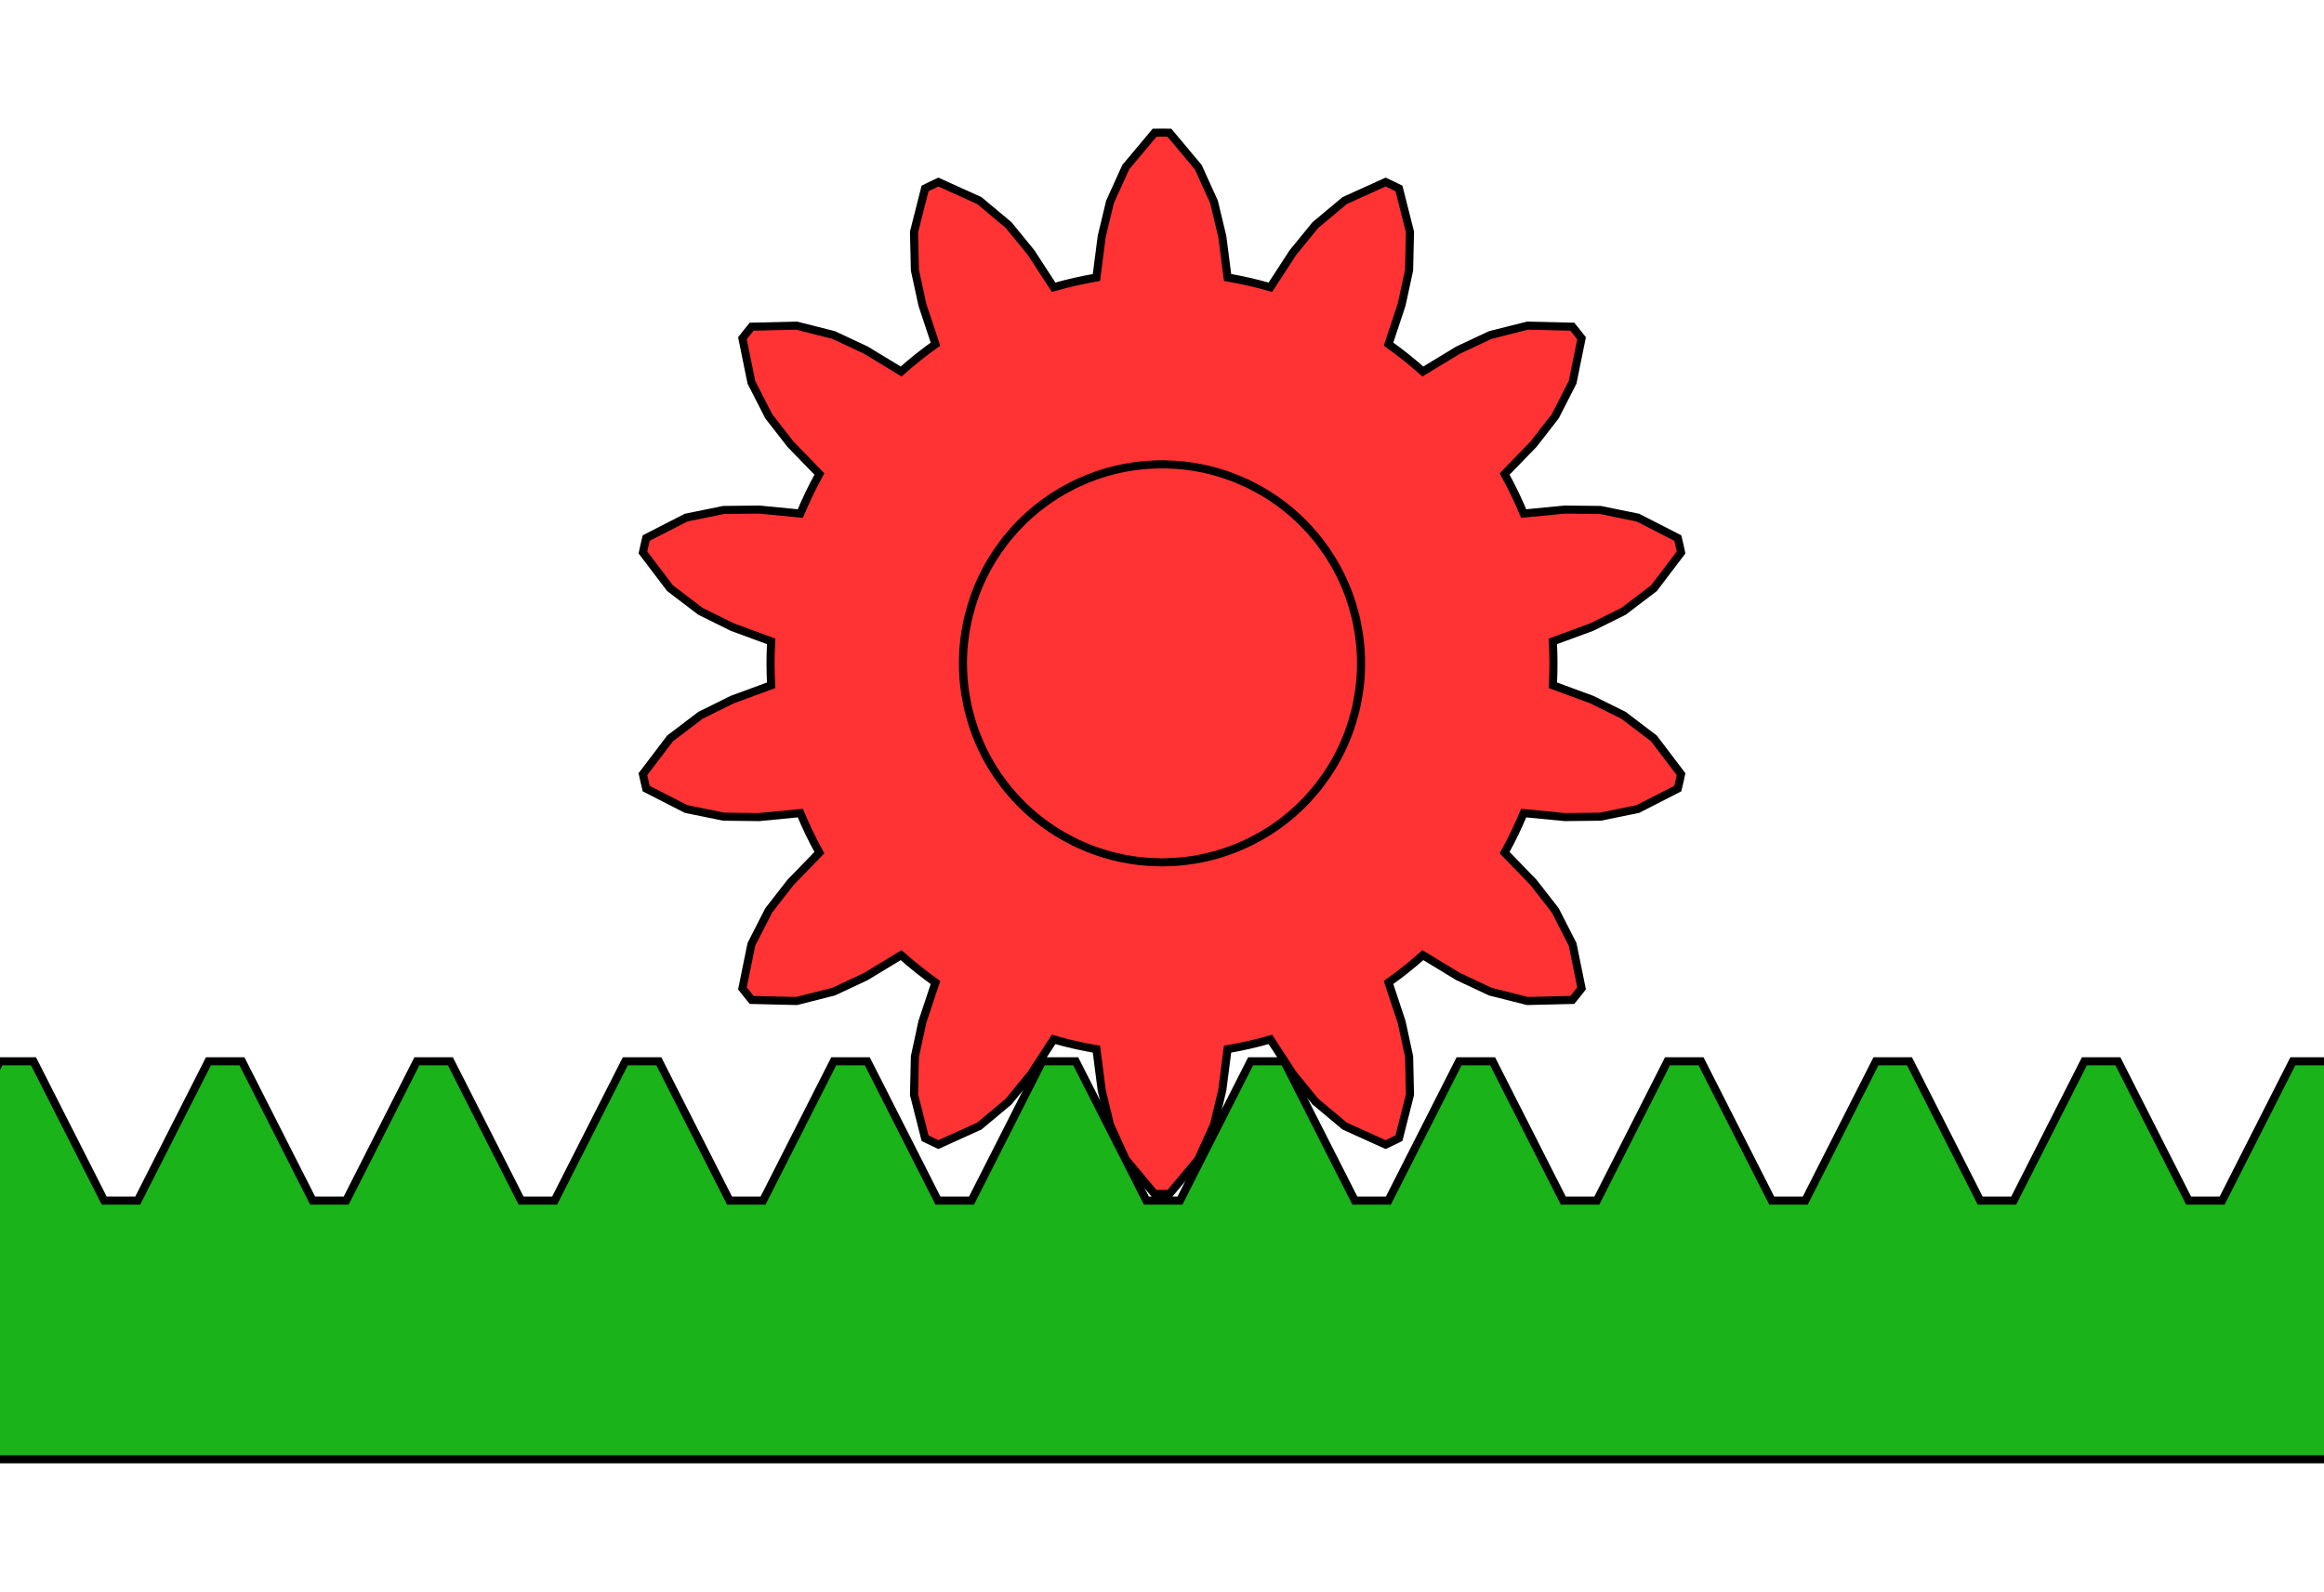
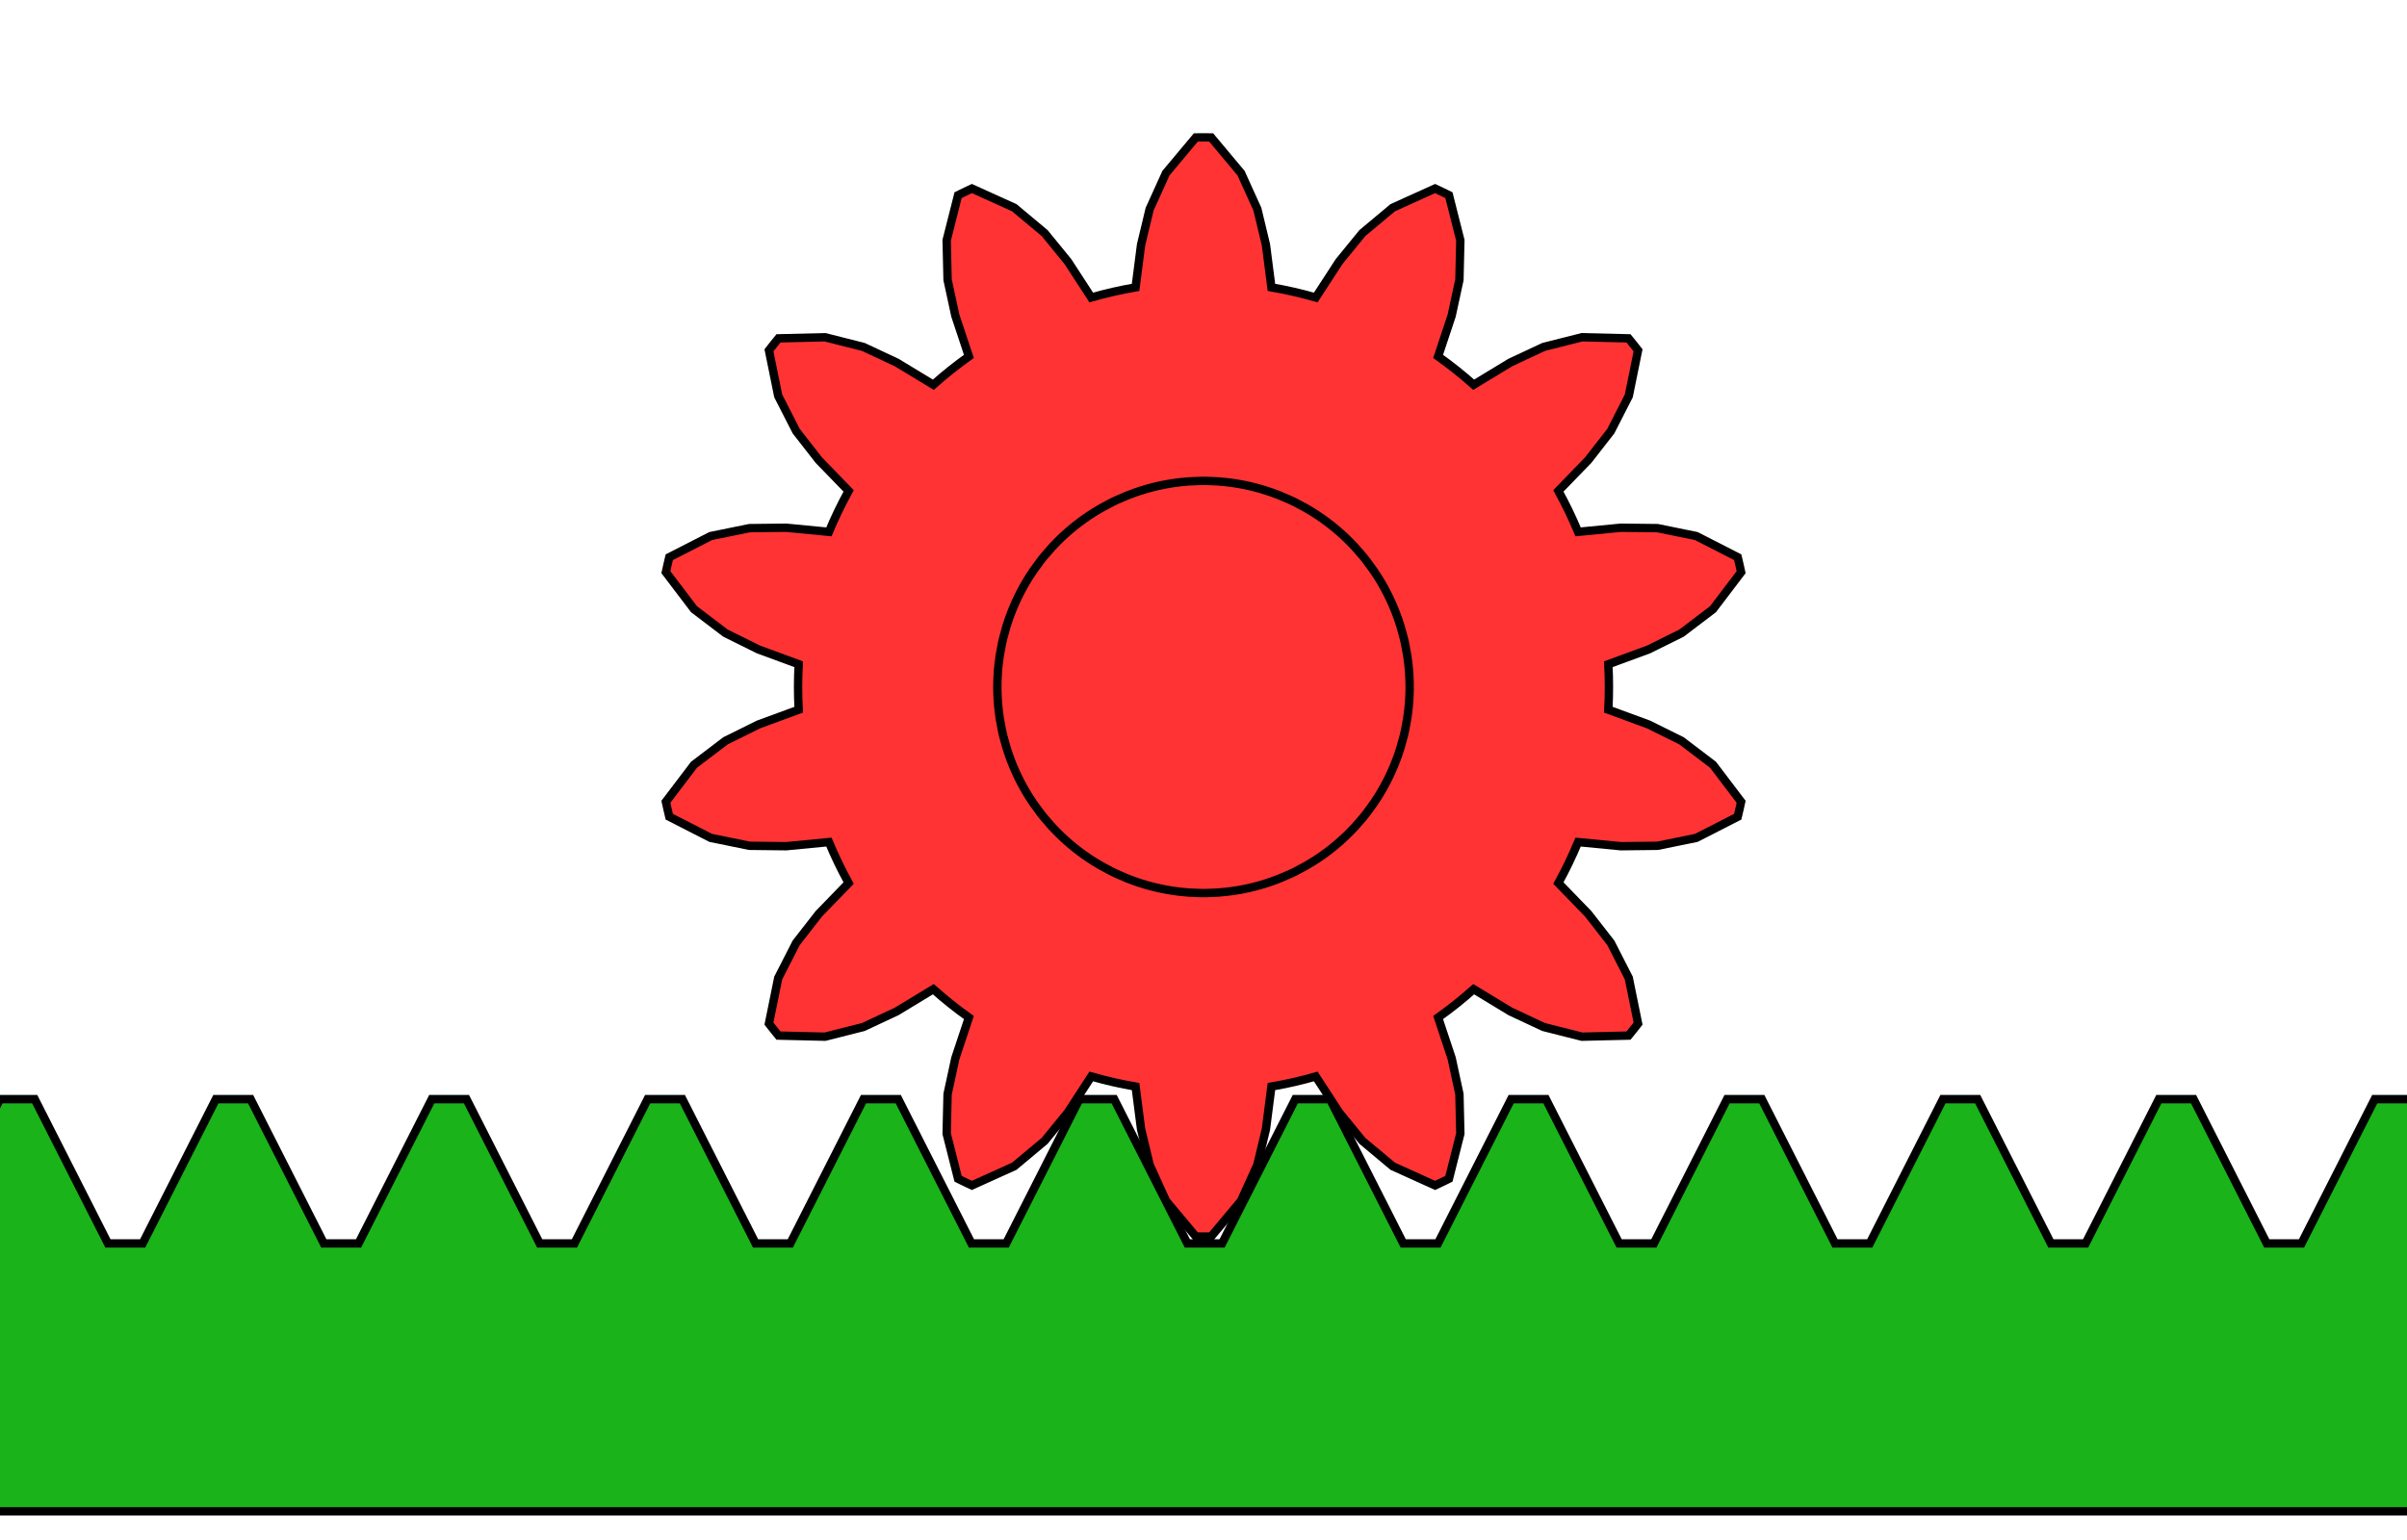
- <svg xmlns="http://www.w3.org/2000/svg" preserveAspectRatio="xMinYMin meet" width="1265.625" height="867.188" viewBox="0 0 1265.625 867.188" version="1.1" id="svg24">
+ <svg xmlns="http://www.w3.org/2000/svg" preserveAspectRatio="xMinYMin meet" width="1265.625" height="810" viewBox="0 0 1265.625 810" version="1.1" id="svg24">
  <defs id="defs28" />
  <g id="topgroup">
    <rect x="0" y="0" width="1265.625" height="867.188" id="rect4" style="fill:#ffffff;stroke:none" />
    <g id="ID000000">
      <clipPath id="ID000001">
        <rect x="-62.744" y="-43.359" width="1391.113" height="953.906" id="rect6" />
      </clipPath>
      <g id="g20">
        <g id="ID000002" clip-path="url(#ID000001)">
          <polygon points="845.661,349.375 866.845,341.588 884.152,333.009 900.704,320.426 915.498,300.947 915.07,298.975 914.628,297.006 914.172,295.04 913.702,293.077 891.921,281.946 871.549,277.791 852.233,277.571 829.768,279.746 827.403,274.255 824.884,268.831 822.215,263.481 819.396,258.207 835.103,242 846.974,226.761 856.428,208.243 861.305,184.274 860.064,182.683 858.811,181.101 857.547,179.527 856.272,177.962 831.819,177.384 811.661,182.48 794.163,190.662 774.867,202.369 770.353,198.448 765.73,194.654 761.003,190.992 756.176,187.464 763.296,166.046 767.379,147.166 767.862,126.38 761.857,102.669 760.047,101.774 758.232,100.892 756.411,100.022 754.583,99.166 732.3,109.255 716.35,122.592 704.135,137.556 691.829,156.476 686.061,154.902 680.25,153.489 674.403,152.241 668.522,151.157 665.644,128.771 661.132,109.989 652.548,91.052 636.849,72.294 634.831,72.273 632.813,72.266 630.794,72.273 628.776,72.294 613.077,91.052 604.493,109.989 599.981,128.771 597.103,151.157 591.222,152.241 585.375,153.489 579.564,154.902 573.796,156.476 561.49,137.556 549.275,122.592 533.325,109.255 511.042,99.166 509.214,100.022 507.393,100.892 505.578,101.774 503.768,102.669 497.763,126.38 498.246,147.166 502.329,166.046 509.449,187.464 504.622,190.992 499.895,194.654 495.272,198.448 490.758,202.369 471.462,190.662 453.964,182.48 433.806,177.384 409.353,177.962 408.078,179.527 406.814,181.101 405.561,182.683 404.32,184.274 409.197,208.243 418.651,226.761 430.522,242 446.229,258.207 443.41,263.481 440.741,268.831 438.222,274.255 435.857,279.746 413.392,277.571 394.076,277.791 373.704,281.946 351.923,293.077 351.453,295.04 350.997,297.006 350.555,298.975 350.127,300.947 364.921,320.426 381.473,333.009 398.78,341.588 419.964,349.375 419.713,355.349 419.629,361.328 419.713,367.307 419.964,373.281 398.78,381.069 381.473,389.647 364.921,402.23 350.127,421.709 350.555,423.681 350.997,425.651 351.453,427.617 351.923,429.58 373.704,440.711 394.076,444.866 413.392,445.085 435.857,442.91 438.222,448.402 440.741,453.825 443.41,459.176 446.229,464.449 430.522,480.656 418.651,495.895 409.197,514.413 404.32,538.382 405.561,539.973 406.814,541.556 408.078,543.129 409.353,544.694 433.806,545.272 453.964,540.176 471.462,531.994 490.758,520.287 495.272,524.208 499.895,528.002 504.622,531.664 509.449,535.192 502.329,556.61 498.246,575.49 497.763,596.276 503.768,619.988 505.578,620.882 507.393,621.764 509.214,622.634 511.042,623.49 533.325,613.402 549.275,600.064 561.49,585.1 573.796,566.18 579.564,567.755 585.375,569.167 591.222,570.415 597.103,571.5 599.981,593.885 604.493,612.667 613.077,631.605 628.776,650.362 630.794,650.384 632.812,650.391 634.831,650.384 636.849,650.362 652.548,631.605 661.132,612.667 665.644,593.885 668.522,571.5 674.403,570.415 680.25,569.167 686.061,567.755 691.829,566.18 704.135,585.1 716.35,600.064 732.3,613.402 754.583,623.49 756.411,622.634 758.232,621.764 760.047,620.882 761.857,619.988 767.862,596.276 767.379,575.49 763.296,556.61 756.176,535.192 761.003,531.664 765.73,528.002 770.353,524.208 774.867,520.287 794.163,531.994 811.661,540.176 831.819,545.272 856.272,544.694 857.547,543.129 858.811,541.556 860.064,539.973 861.305,538.382 856.428,514.413 846.974,495.895 835.103,480.656 819.396,464.449 822.215,459.176 824.884,453.825 827.403,448.402 829.768,442.91 852.233,445.085 871.549,444.866 891.921,440.711 913.702,429.58 914.172,427.617 914.628,425.651 915.07,423.681 915.498,421.709 900.704,402.23 884.152,389.647 866.845,381.069 845.661,373.281 845.912,367.307 845.996,361.328 845.912,355.349 " id="polygon9" style="fill:#ff3333;fill-opacity:1;stroke:#000000;stroke-width:3.3pt;stroke-dasharray:none;stroke-opacity:1" />
        </g>
        <g id="ID000003" clip-path="url(#ID000001)">
          <polyline points="741.211,361.328 741.168,358.288 741.040,355.250 740.827,352.217 740.529,349.191 739.969,344.967 738.820,338.685 738.659,337.946 738.493,337.207 738.322,336.470 738.146,335.734 736.456,329.575 735.128,325.526 734.084,322.671 732.960,319.846 731.757,317.053 730.476,314.296 729.119,311.575 727.685,308.894 726.177,306.254 724.596,303.657 722.259,300.094 718.497,294.933 718.032,294.336 717.562,293.743 717.088,293.153 716.610,292.566 712.415,287.750 709.462,284.679 707.282,282.559 705.043,280.502 702.748,278.508 700.398,276.579 697.994,274.717 695.540,272.923 693.035,271.198 690.484,269.545 686.832,267.349 681.204,264.331 680.526,263.995 679.845,263.665 679.162,263.338 678.476,263.017 672.608,260.499 668.614,259.013 665.731,258.049 662.821,257.166 659.888,256.366 656.933,255.647 653.960,255.013 650.970,254.461 647.966,253.994 644.949,253.611 640.707,253.218 634.326,252.940 633.569,252.932 632.813,252.930 632.056,252.932 631.299,252.940 624.918,253.218 620.676,253.611 617.659,253.994 614.655,254.461 611.665,255.013 608.692,255.647 605.737,256.366 602.804,257.166 599.894,258.049 597.011,259.013 593.017,260.499 587.149,263.017 586.463,263.338 585.780,263.665 585.099,263.995 584.421,264.331 578.793,267.349 575.141,269.545 572.590,271.198 570.085,272.923 567.631,274.717 565.227,276.579 562.877,278.508 560.582,280.502 558.343,282.559 556.163,284.679 553.210,287.750 549.015,292.566 548.537,293.153 548.063,293.743 547.593,294.336 547.128,294.933 543.366,300.094 541.029,303.657 539.448,306.254 537.940,308.894 536.506,311.575 535.149,314.296 533.868,317.053 532.665,319.846 531.541,322.671 530.497,325.526 529.169,329.575 527.479,335.734 527.303,336.470 527.132,337.207 526.966,337.946 526.805,338.685 525.656,344.967 525.096,349.191 524.798,352.217 524.585,355.250 524.457,358.288 524.414,361.328 524.457,364.368 524.585,367.406 524.798,370.439 525.096,373.465 525.656,377.689 526.805,383.971 526.966,384.711 527.132,385.449 527.303,386.186 527.479,386.922 529.169,393.081 530.497,397.130 531.541,399.985 532.665,402.810 533.868,405.603 535.149,408.360 536.506,411.081 537.940,413.762 539.448,416.403 541.029,419.000 543.366,422.562 547.128,427.723 547.593,428.320 548.063,428.913 548.537,429.504 549.015,430.090 553.210,434.906 556.163,437.977 558.343,440.097 560.582,442.155 562.877,444.149 565.227,446.077 567.631,447.940 570.085,449.734 572.590,451.458 575.141,453.112 578.793,455.307 584.421,458.325 585.099,458.661 585.780,458.992 586.463,459.318 587.149,459.639 593.017,462.158 597.011,463.644 599.894,464.607 602.804,465.490 605.737,466.291 608.692,467.009 611.665,467.644 614.655,468.195 617.659,468.662 620.676,469.045 624.918,469.439 631.299,469.716 632.056,469.724 632.813,469.727 633.569,469.724 634.326,469.716 640.707,469.439 644.949,469.045 647.966,468.662 650.970,468.195 653.960,467.644 656.933,467.009 659.888,466.291 662.821,465.490 665.731,464.607 668.614,463.644 672.608,462.158 678.476,459.639 679.162,459.318 679.845,458.992 680.526,458.661 681.204,458.325 686.832,455.307 690.484,453.112 693.035,451.458 695.540,449.734 697.994,447.940 700.398,446.077 702.748,444.149 705.043,442.155 707.282,440.097 709.462,437.977 712.415,434.906 716.610,430.090 717.088,429.504 717.562,428.913 718.032,428.320 718.497,427.723 722.259,422.562 724.596,419.000 726.177,416.403 727.685,413.762 729.119,411.081 730.476,408.360 731.757,405.603 732.960,402.810 734.084,399.985 735.128,397.130 736.456,393.081 738.146,386.922 738.322,386.186 738.493,385.449 738.659,384.711 738.820,383.971 739.969,377.689 740.529,373.465 740.827,370.439 741.040,367.406 741.168,364.368 741.211,361.328 " id="polyline12" style="fill:none;stroke:#000000;stroke-width:3.3pt;stroke-dasharray:none" />
          <g id="g14" />
        </g>
        <g id="ID000004" clip-path="url(#ID000001)">
          <polygon points="-908.126,578.125 -889.864,578.125 -851.368,654.004 -833.107,654.004 -794.611,578.125 -776.349,578.125 -737.854,654.004 -719.592,654.004 -681.096,578.125 -662.835,578.125 -624.339,654.004 -606.078,654.004 -567.582,578.125 -549.32,578.125 -510.824,654.004 -492.563,654.004 -454.067,578.125 -435.806,578.125 -397.31,654.004 -379.048,654.004 -340.553,578.125 -322.291,578.125 -283.795,654.004 -265.534,654.004 -227.038,578.125 -208.777,578.125 -170.281,654.004 -152.019,654.004 -113.523,578.125 -95.262,578.125 -56.766,654.004 -38.505,654.004 -0.009,578.125 18.253,578.125 56.748,654.004 75.01,654.004 113.506,578.125 131.767,578.125 170.263,654.004 188.524,654.004 227.02,578.125 245.282,578.125 283.778,654.004 302.039,654.004 340.535,578.125 358.796,578.125 397.292,654.004 415.554,654.004 454.049,578.125 472.311,578.125 510.807,654.004 529.068,654.004 567.564,578.125 585.825,578.125 624.321,654.004 642.583,654.004 681.079,578.125 699.34,578.125 737.836,654.004 756.097,654.004 794.593,578.125 812.855,578.125 851.35,654.004 869.612,654.004 908.108,578.125 926.369,578.125 964.865,654.004 983.126,654.004 1021.622,578.125 1039.884,578.125 1078.38,654.004 1096.641,654.004 1135.137,578.125 1153.398,578.125 1191.894,654.004 1210.156,654.004 1248.651,578.125 1266.913,578.125 1305.409,654.004 1323.67,654.004 1362.166,578.125 1380.428,578.125 1418.923,654.004 1437.185,654.004 1475.681,578.125 1493.942,578.125 1532.438,654.004 1550.699,654.004 1589.195,578.125 1607.457,578.125 1645.952,654.004 1664.214,654.004 1702.71,578.125 1720.971,578.125 1759.467,654.004 1777.729,654.004 1816.224,578.125 1834.486,578.125 1872.982,654.004 1891.243,654.004 1929.739,578.125 1948,578.125 1986.496,654.004 2004.758,654.004 2043.254,578.125 2061.515,578.125 2100.011,654.004 2118.272,654.004 2156.768,578.125 2175.03,578.125 2175.03,794.922 -946.621,794.922 -946.621,654.004 " id="polygon17" style="fill:#1ab31a;fill-opacity:1;stroke:#000000;stroke-width:3.3pt;stroke-dasharray:none;stroke-opacity:1" />
        </g>
      </g>
    </g>
  </g>
</svg>
